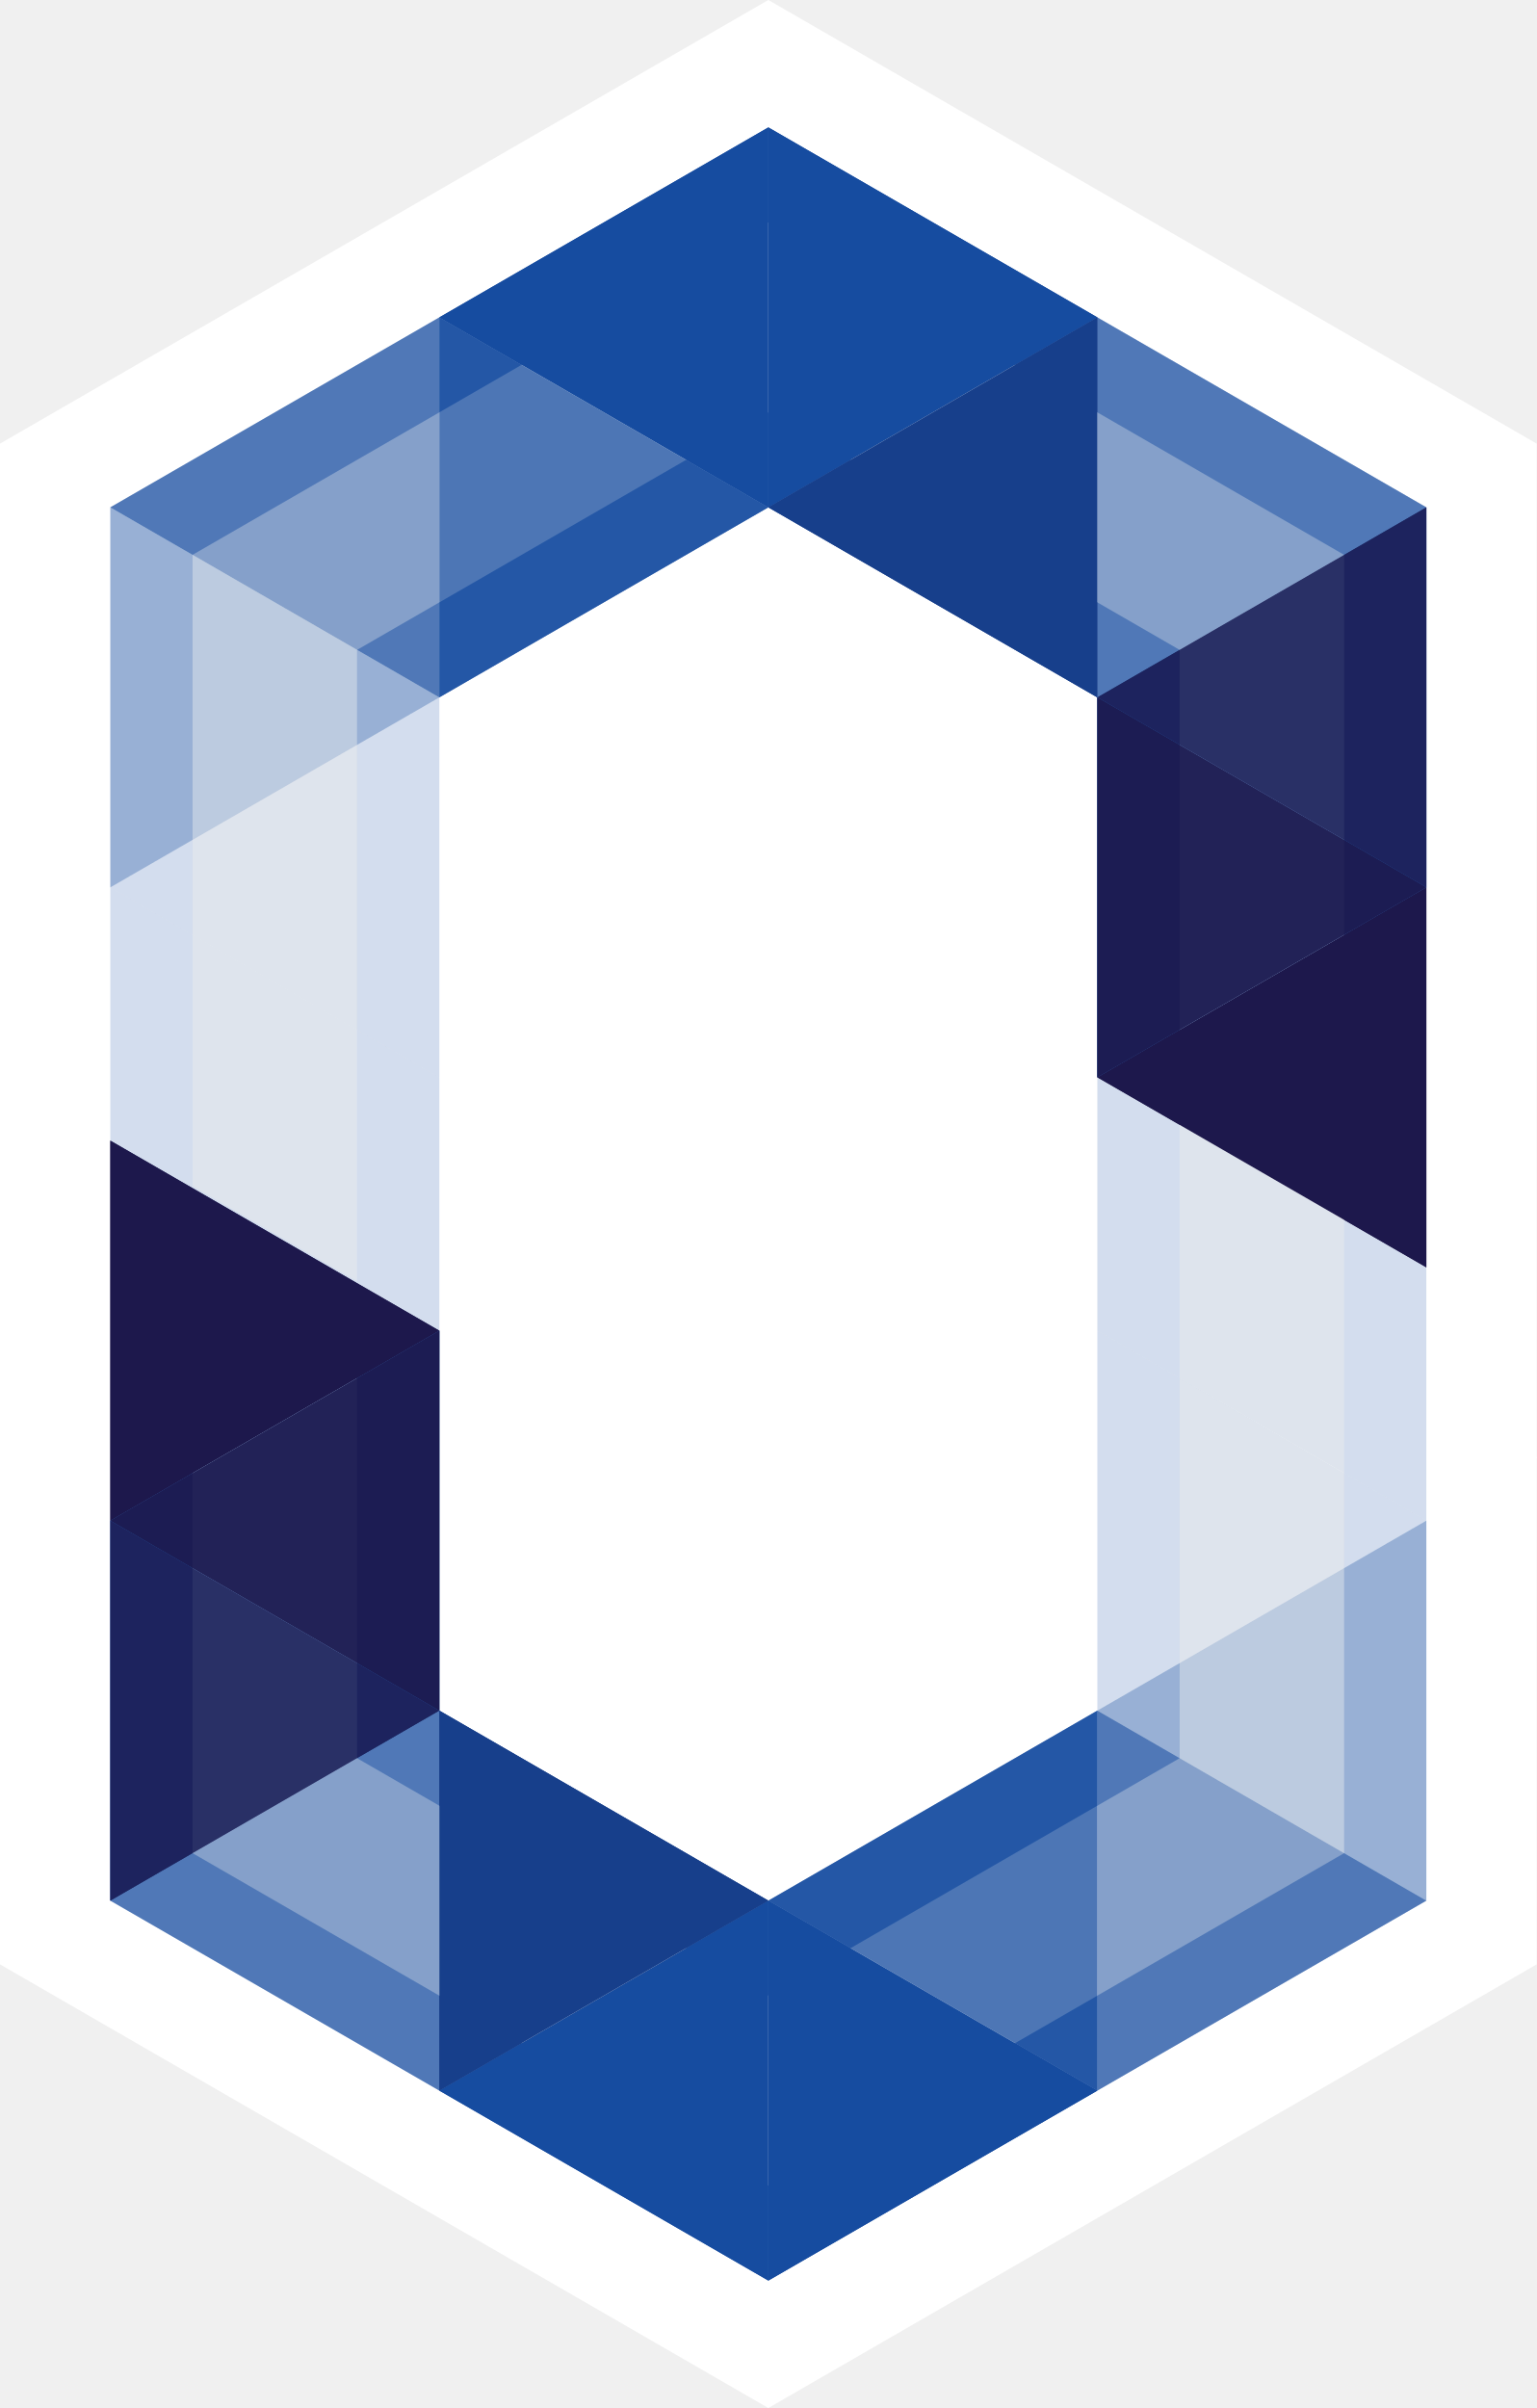
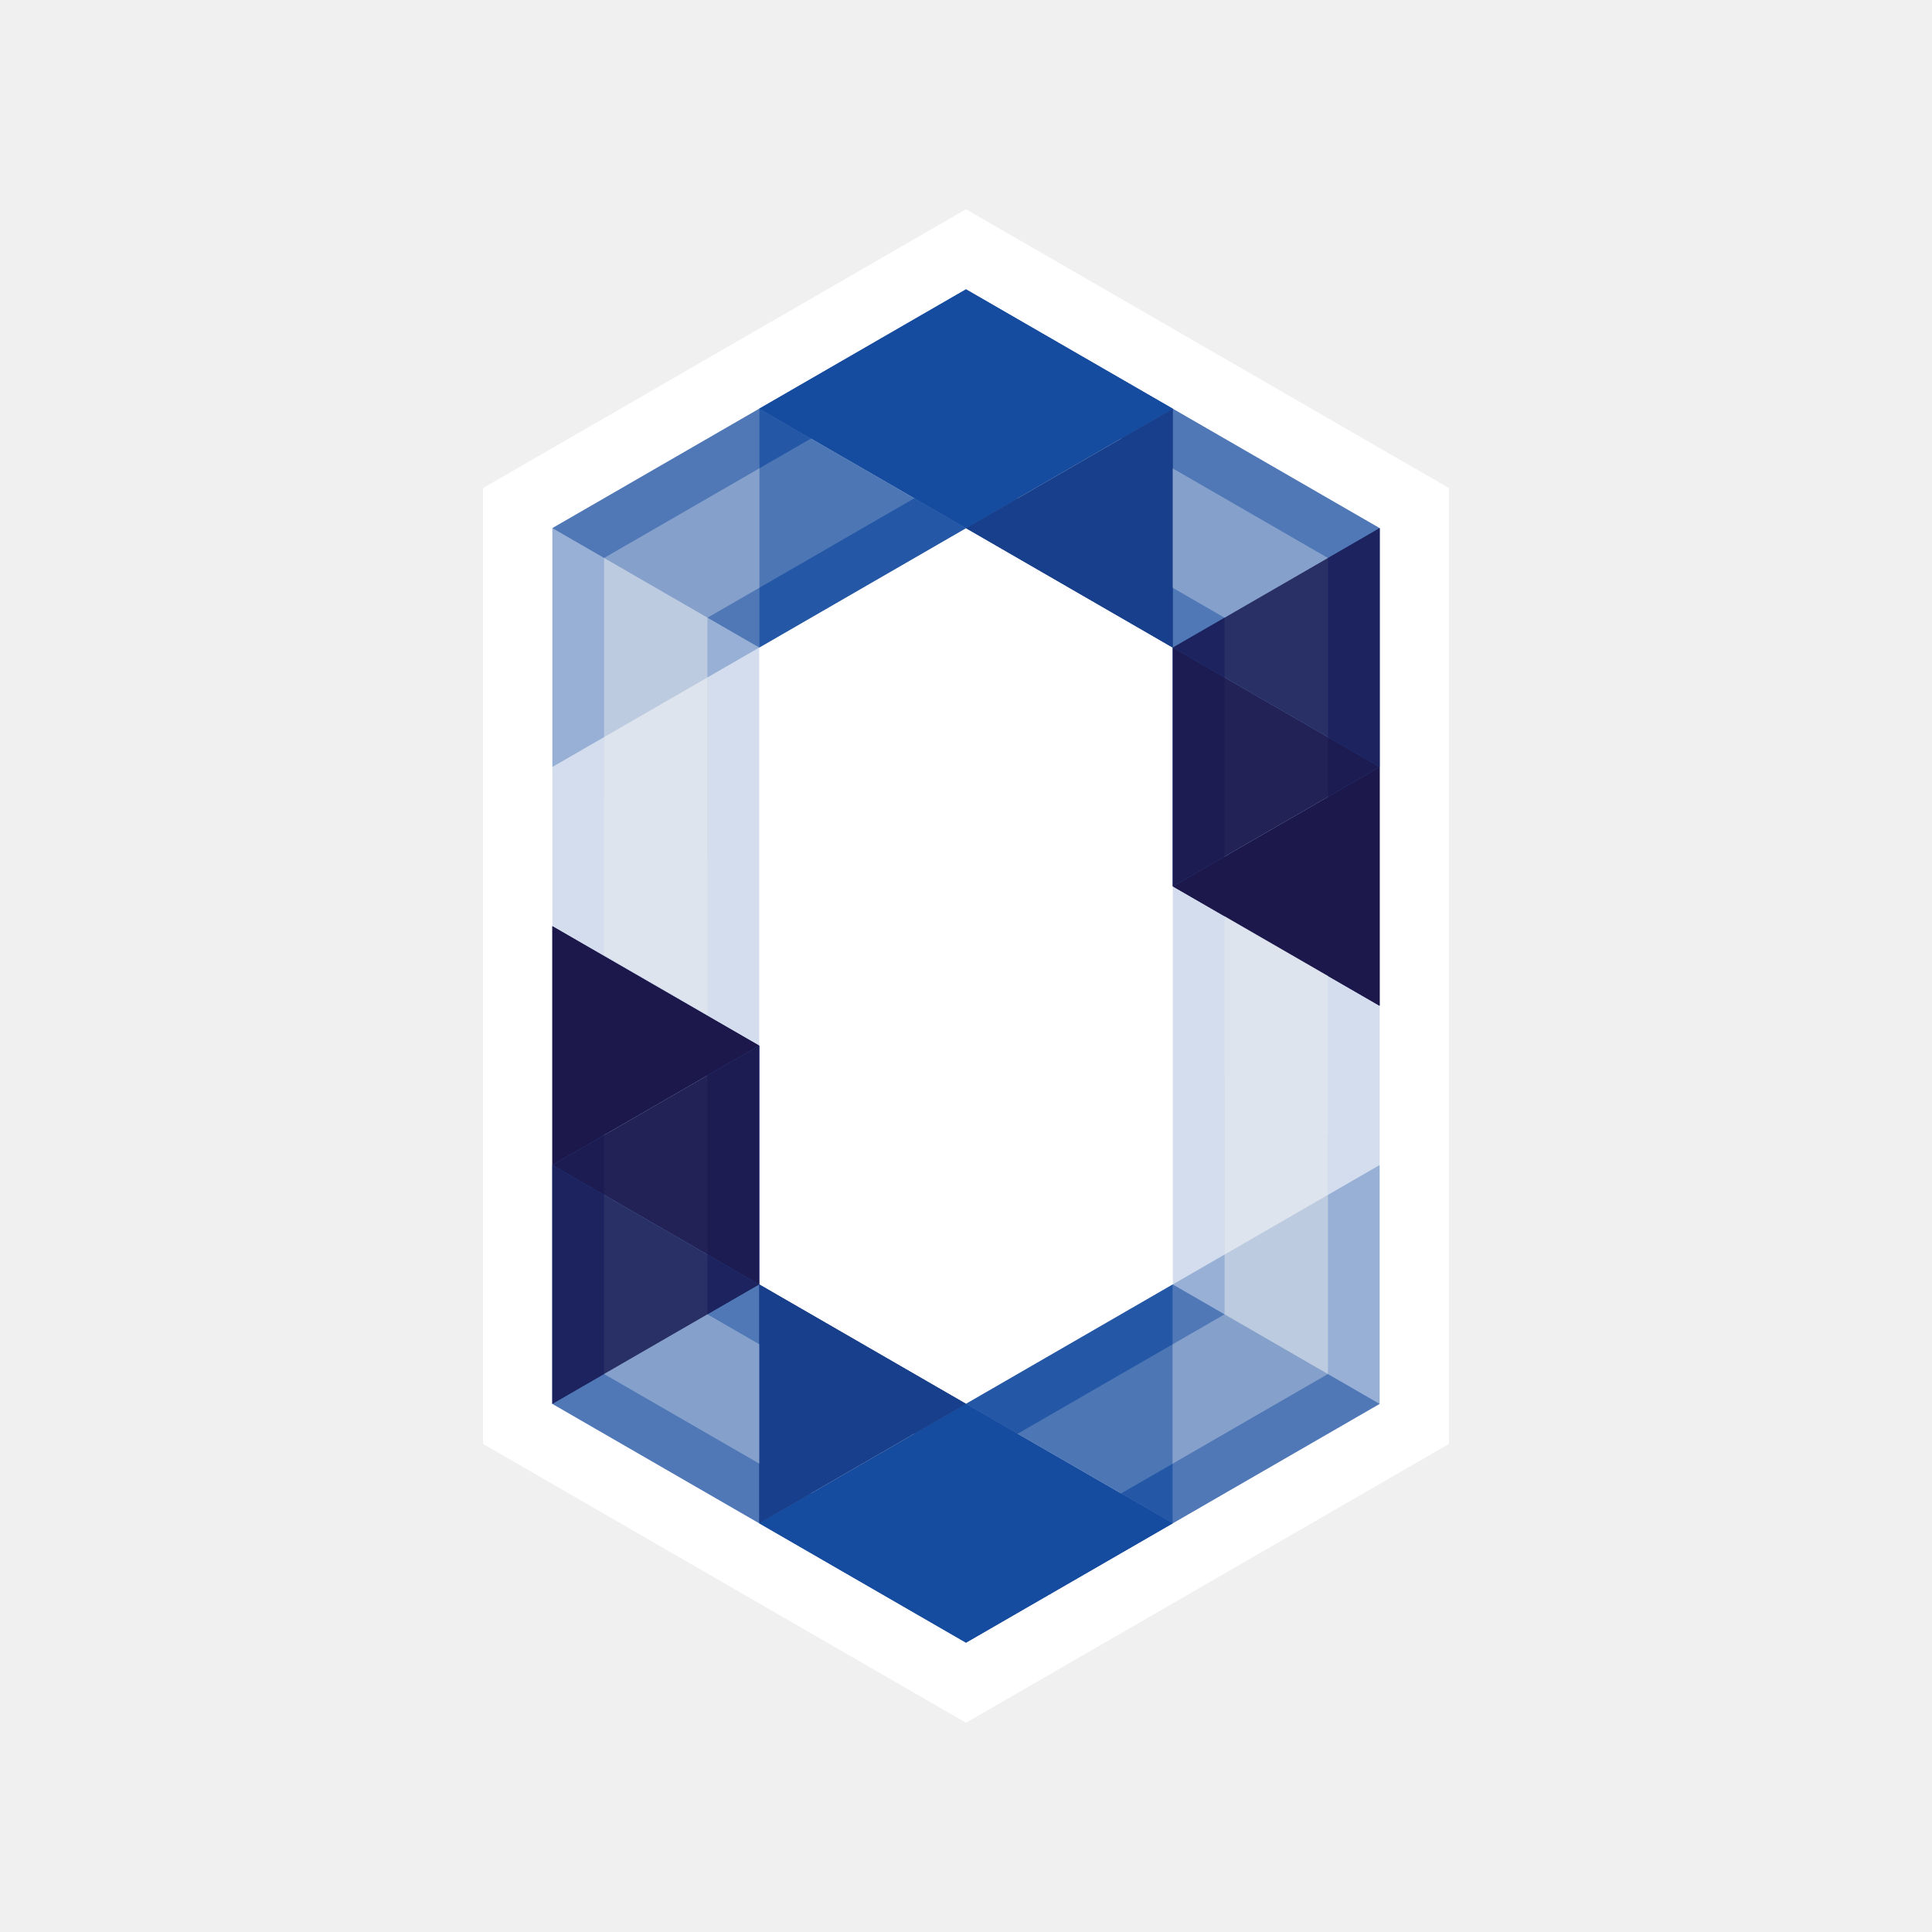
- <svg xmlns="http://www.w3.org/2000/svg" id="Layer_1" version="1.1" viewBox="0 0 200 313.35">
-   <defs>
-     <style>
+ <svg xmlns="http://www.w3.org/2000/svg" id="Layer_1" version="1.1" viewBox="0 0 400 400" width="400" height="400">
+   <defs id="defs1">
+     <style id="style1">
      .st0, .st1, .st2, .st3 {
        fill: #1d184c;
      }

      .st0, .st4 {
        opacity: .75;
      }

      .st5 {
        opacity: .5;
      }

      .st5, .st6, .st7, .st4, .st8, .st9, .st10, .st11 {
        fill: #164ca0;
      }

      .st12 {
        fill: #fff;
      }

      .st7 {
        fill-opacity: .75;
      }

      .st13 {
        fill: #f4f5f5;
      }

      .st2 {
        opacity: .25;
      }

      .st8 {
        fill-opacity: .5;
      }

      .st9 {
        opacity: .1;
      }

      .st10 {
        fill-opacity: .1;
      }

      .st11 {
        fill-opacity: .25;
      }

      .st3 {
        opacity: .9;
      }
    </style>
  </defs>
-   <rect class="st12" x="59.83" y="78.17" width="80.26" height="158.9" />
-   <g>
-     <g>
-       <polygon class="st12" points="142.82 222.6 100 247.33 57.18 222.6 57.18 173.16 14.36 148.43 14.36 197.88 14.36 247.33 57.18 272.05 100 296.77 142.82 272.05 185.64 247.33 185.64 197.88 185.64 197.88 142.82 173.16 142.82 222.6" />
-       <path class="st12" d="M100,313.35L0,255.62V123.57l71.53,41.3v49.45l28.47,16.43,28.47-16.43v-66.02l71.53,41.3v66.02l-100,57.73ZM28.71,239.04l71.29,41.16,71.29-41.16v-32.87l-14.11-8.15v32.87l-57.18,33.01-57.18-33.01v-49.45l-14.11-8.15v65.74Z" />
+   <rect class="st12" x="159.87" y="120.55" width="80.26" height="158.9" id="rect1" />
+   <g id="g71" transform="translate(100,43.325)">
+     <g id="g1">
+       <polygon class="st12" points="57.18,222.6 57.18,173.16 14.36,148.43 14.36,197.88 14.36,247.33 57.18,272.05 100,296.77 142.82,272.05 185.64,247.33 185.64,197.88 142.82,173.16 142.82,222.6 100,247.33 " id="polygon1" />
+       <path class="st12" d="M 100,313.35 0,255.62 V 123.57 l 71.53,41.3 v 49.45 L 100,230.75 128.47,214.32 V 148.3 L 200,189.6 v 66.02 z M 28.71,239.04 100,280.2 171.29,239.04 v -32.87 l -14.11,-8.15 v 32.87 L 100,263.9 42.82,230.89 v -49.45 l -14.11,-8.15 v 65.74 z" id="path1" />
    </g>
-     <polygon class="st13" points="174.94 241.15 100 284.41 25.06 241.15 25.06 166.98 46.47 179.34 46.47 228.79 100 259.69 153.53 228.79 153.53 179.34 174.94 191.73 174.94 241.15" />
-     <g>
-       <polygon class="st6" points="57.18 272.05 100 296.77 100 247.33 57.18 272.05" />
-       <polygon class="st6" points="142.82 272.05 100 247.33 100 296.77 142.82 272.05" />
-       <polygon class="st7" points="100 247.33 142.82 272.05 142.82 222.6 100 247.33" />
-       <polygon class="st8" points="185.64 247.33 142.82 222.6 142.82 272.05 185.64 247.33" />
-       <polygon class="st5" points="14.36 247.33 57.18 272.05 57.18 222.6 14.36 247.33" />
-       <g>
-         <polygon class="st6" points="100 247.33 57.18 222.6 57.18 272.05 100 247.33" />
-         <polygon class="st2" points="100 247.33 57.18 222.6 57.18 272.05 100 247.33" />
+     <polygon class="st13" points="100,259.69 153.53,228.79 153.53,179.34 174.94,191.73 174.94,241.15 100,284.41 25.06,241.15 25.06,166.98 46.47,179.34 46.47,228.79 " id="polygon2" />
+     <g id="g17">
+       <polygon class="st6" points="100,296.77 100,247.33 57.18,272.05 " id="polygon3" />
+       <polygon class="st6" points="100,247.33 100,296.77 142.82,272.05 " id="polygon4" />
+       <polygon class="st7" points="142.82,272.05 142.82,222.6 100,247.33 " id="polygon5" />
+       <polygon class="st8" points="142.82,222.6 142.82,272.05 185.64,247.33 " id="polygon6" />
+       <polygon class="st5" points="57.18,272.05 57.18,222.6 14.36,247.33 " id="polygon7" />
+       <g id="g9">
+         <polygon class="st6" points="57.18,222.6 57.18,272.05 100,247.33 " id="polygon8" />
+         <polygon class="st2" points="57.18,222.6 57.18,272.05 100,247.33 " id="polygon9" />
      </g>
-       <g>
-         <polygon class="st4" points="14.36 197.88 14.36 247.33 57.18 222.6 14.36 197.88" />
-         <polygon class="st0" points="14.36 197.88 14.36 247.33 57.18 222.6 14.36 197.88" />
+       <g id="g11">
+         <polygon class="st4" points="14.36,247.33 57.18,222.6 14.36,197.88 " id="polygon10" />
+         <polygon class="st0" points="14.36,247.33 57.18,222.6 14.36,197.88 " id="polygon11" />
      </g>
-       <polygon class="st1" points="14.36 148.43 14.36 197.88 57.18 173.16 14.36 148.43" />
-       <g>
-         <polygon class="st4" points="57.18 222.6 57.18 173.16 14.36 197.88 57.18 222.6" />
-         <polygon class="st3" points="57.18 222.6 57.18 173.16 14.36 197.88 57.18 222.6" />
+       <polygon class="st1" points="14.36,197.88 57.18,173.16 14.36,148.43 " id="polygon12" />
+       <g id="g14">
+         <polygon class="st4" points="57.18,173.16 14.36,197.88 57.18,222.6 " id="polygon13" />
+         <polygon class="st3" points="57.18,173.16 14.36,197.88 57.18,222.6 " id="polygon14" />
      </g>
-       <polygon class="st12" points="185.64 197.88 185.64 197.88 142.82 173.16 185.64 197.88" />
-       <polygon class="st11" points="185.64 247.33 185.64 197.88 142.82 222.6 185.64 247.33" />
-       <polygon class="st10" points="142.82 173.16 142.82 222.6 185.64 197.88 142.82 173.16" />
+       <polygon class="st12" points="142.82,173.16 185.64,197.88 " id="polygon15" />
+       <polygon class="st11" points="185.64,197.88 142.82,222.6 185.64,247.33 " id="polygon16" />
+       <polygon class="st10" points="142.82,222.6 185.64,197.88 142.82,173.16 " id="polygon17" />
    </g>
-     <polygon class="st13" points="174.94 241.15 100 284.41 25.06 241.15 25.06 166.98 46.47 179.34 46.47 228.79 100 259.69 153.53 228.79 153.53 179.34 174.94 191.73 174.94 241.15" />
-     <g>
-       <polygon class="st6" points="57.18 272.05 100 296.77 100 247.33 57.18 272.05" />
-       <polygon class="st6" points="142.82 272.05 100 247.33 100 296.77 142.82 272.05" />
-       <polygon class="st7" points="100 247.33 142.82 272.05 142.82 222.6 100 247.33" />
-       <polygon class="st8" points="185.64 247.33 142.82 222.6 142.82 272.05 185.64 247.33" />
-       <polygon class="st5" points="14.36 247.33 57.18 272.05 57.18 222.6 14.36 247.33" />
-       <g>
-         <polygon class="st6" points="100 247.33 57.18 222.6 57.18 272.05 100 247.33" />
-         <polygon class="st2" points="100 247.33 57.18 222.6 57.18 272.05 100 247.33" />
+     <polygon class="st13" points="100,259.69 153.53,228.79 153.53,179.34 174.94,191.73 174.94,241.15 100,284.41 25.06,241.15 25.06,166.98 46.47,179.34 46.47,228.79 " id="polygon18" />
+     <g id="g33">
+       <polygon class="st6" points="100,296.77 100,247.33 57.18,272.05 " id="polygon19" />
+       <polygon class="st6" points="100,247.33 100,296.77 142.82,272.05 " id="polygon20" />
+       <polygon class="st7" points="142.82,272.05 142.82,222.6 100,247.33 " id="polygon21" />
+       <polygon class="st8" points="142.82,222.6 142.82,272.05 185.64,247.33 " id="polygon22" />
+       <polygon class="st5" points="57.18,272.05 57.18,222.6 14.36,247.33 " id="polygon23" />
+       <g id="g25">
+         <polygon class="st6" points="57.18,222.6 57.18,272.05 100,247.33 " id="polygon24" />
+         <polygon class="st2" points="57.18,222.6 57.18,272.05 100,247.33 " id="polygon25" />
      </g>
-       <g>
-         <polygon class="st4" points="14.36 197.88 14.36 247.33 57.18 222.6 14.36 197.88" />
-         <polygon class="st0" points="14.36 197.88 14.36 247.33 57.18 222.6 14.36 197.88" />
+       <g id="g27">
+         <polygon class="st4" points="14.36,247.33 57.18,222.6 14.36,197.88 " id="polygon26" />
+         <polygon class="st0" points="14.36,247.33 57.18,222.6 14.36,197.88 " id="polygon27" />
      </g>
-       <polygon class="st1" points="14.36 148.43 14.36 197.88 57.18 173.16 14.36 148.43" />
-       <g>
-         <polygon class="st4" points="57.18 222.6 57.18 173.16 14.36 197.88 57.18 222.6" />
-         <polygon class="st3" points="57.18 222.6 57.18 173.16 14.36 197.88 57.18 222.6" />
+       <polygon class="st1" points="14.36,197.88 57.18,173.16 14.36,148.43 " id="polygon28" />
+       <g id="g30">
+         <polygon class="st4" points="57.18,173.16 14.36,197.88 57.18,222.6 " id="polygon29" />
+         <polygon class="st3" points="57.18,173.16 14.36,197.88 57.18,222.6 " id="polygon30" />
      </g>
-       <polygon class="st12" points="185.64 197.88 185.64 197.88 142.82 173.16 185.64 197.88" />
-       <polygon class="st11" points="185.64 247.33 185.64 197.88 142.82 222.6 185.64 247.33" />
-       <polygon class="st10" points="142.82 173.16 142.82 222.6 185.64 197.88 142.82 173.16" />
+       <polygon class="st12" points="142.82,173.16 185.64,197.88 " id="polygon31" />
+       <polygon class="st11" points="185.64,197.88 142.82,222.6 185.64,247.33 " id="polygon32" />
+       <polygon class="st10" points="142.82,222.6 185.64,197.88 142.82,173.16 " id="polygon33" />
    </g>
-     <g>
-       <polygon class="st12" points="57.18 90.75 100 66.02 142.82 90.75 142.82 140.19 185.64 164.92 185.64 115.47 185.64 66.02 142.82 41.3 100 16.58 57.18 41.3 14.36 66.02 14.36 115.47 14.36 115.47 57.18 140.19 57.18 90.75" />
-       <path class="st12" d="M200,189.78l-71.53-41.3v-49.45l-28.47-16.43-28.47,16.43v66.02L0,123.76V57.73L100,0l100,57.73v132.05ZM157.18,131.9l14.11,8.15v-65.74l-71.29-41.16L28.71,74.31v32.87l14.11,8.15v-32.87l57.18-33.01,57.18,33.01v49.45Z" />
+     <g id="g34">
+       <polygon class="st12" points="142.82,90.75 142.82,140.19 185.64,164.92 185.64,115.47 185.64,66.02 142.82,41.3 100,16.58 57.18,41.3 14.36,66.02 14.36,115.47 57.18,140.19 57.18,90.75 100,66.02 " id="polygon34" />
+       <path class="st12" d="m 200,189.78 -71.53,-41.3 V 99.03 L 100,82.6 71.53,99.03 v 66.02 L 0,123.76 V 57.73 L 100,0 200,57.73 Z m -42.82,-57.88 14.11,8.15 V 74.31 L 100,33.15 28.71,74.31 v 32.87 l 14.11,8.15 V 82.46 L 100,49.45 157.18,82.46 v 49.45 z" id="path34" />
    </g>
-     <polygon class="st13" points="25.06 72.2 100 28.94 174.94 72.2 174.94 146.37 153.53 134.01 153.53 84.57 100 53.66 46.47 84.57 46.47 134.01 25.06 121.62 25.06 72.2" />
-     <g>
-       <polygon class="st6" points="142.82 41.3 100 16.58 100 66.02 142.82 41.3" />
-       <polygon class="st6" points="57.18 41.3 100 66.02 100 16.58 57.18 41.3" />
-       <polygon class="st7" points="100 66.02 57.18 41.3 57.18 90.75 100 66.02" />
-       <polygon class="st8" points="14.36 66.02 57.18 90.75 57.18 41.3 14.36 66.02" />
-       <polygon class="st5" points="185.64 66.02 142.82 41.3 142.82 90.75 185.64 66.02" />
-       <g>
-         <polygon class="st6" points="100 66.02 142.82 90.75 142.82 41.3 100 66.02" />
-         <polygon class="st2" points="100 66.02 142.82 90.75 142.82 41.3 100 66.02" />
+     <polygon class="st13" points="100,53.66 46.47,84.57 46.47,134.01 25.06,121.62 25.06,72.2 100,28.94 174.94,72.2 174.94,146.37 153.53,134.01 153.53,84.57 " id="polygon35" />
+     <g id="g50">
+       <polygon class="st6" points="100,16.58 100,66.02 142.82,41.3 " id="polygon36" />
+       <polygon class="st6" points="100,66.02 100,16.58 57.18,41.3 " id="polygon37" />
+       <polygon class="st7" points="57.18,41.3 57.18,90.75 100,66.02 " id="polygon38" />
+       <polygon class="st8" points="57.18,90.75 57.18,41.3 14.36,66.02 " id="polygon39" />
+       <polygon class="st5" points="142.82,41.3 142.82,90.75 185.64,66.02 " id="polygon40" />
+       <g id="g42">
+         <polygon class="st6" points="142.82,90.75 142.82,41.3 100,66.02 " id="polygon41" />
+         <polygon class="st2" points="142.82,90.75 142.82,41.3 100,66.02 " id="polygon42" />
      </g>
-       <g>
-         <polygon class="st4" points="185.64 115.47 185.64 66.02 142.82 90.75 185.64 115.47" />
-         <polygon class="st0" points="185.64 115.47 185.64 66.02 142.82 90.75 185.64 115.47" />
+       <g id="g44">
+         <polygon class="st4" points="185.64,66.02 142.82,90.75 185.64,115.47 " id="polygon43" />
+         <polygon class="st0" points="185.64,66.02 142.82,90.75 185.64,115.47 " id="polygon44" />
      </g>
-       <polygon class="st1" points="185.64 164.92 185.64 115.47 142.82 140.19 185.64 164.92" />
-       <g>
-         <polygon class="st4" points="142.82 90.75 142.82 140.19 185.64 115.47 142.82 90.75" />
-         <polygon class="st3" points="142.82 90.75 142.82 140.19 185.64 115.47 142.82 90.75" />
+       <polygon class="st1" points="185.64,115.47 142.82,140.19 185.64,164.92 " id="polygon45" />
+       <g id="g47">
+         <polygon class="st4" points="142.82,140.19 185.64,115.47 142.82,90.75 " id="polygon46" />
+         <polygon class="st3" points="142.82,140.19 185.64,115.47 142.82,90.75 " id="polygon47" />
      </g>
-       <polygon class="st12" points="14.36 115.47 14.36 115.47 57.18 140.19 14.36 115.47" />
-       <polygon class="st11" points="14.36 66.02 14.36 115.47 57.18 90.75 14.36 66.02" />
-       <polygon class="st10" points="57.18 140.19 57.18 90.75 14.36 115.47 57.18 140.19" />
+       <polygon class="st12" points="57.18,140.19 14.36,115.47 " id="polygon48" />
+       <polygon class="st11" points="14.36,115.47 57.18,90.75 14.36,66.02 " id="polygon49" />
+       <polygon class="st10" points="57.18,90.75 14.36,115.47 57.18,140.19 " id="polygon50" />
    </g>
-     <polygon class="st9" points="14.36 115.47 14.36 148.43 57.18 173.16 57.18 140.19 14.36 115.47" />
-     <polygon class="st9" points="185.64 197.88 185.64 164.92 142.82 140.19 142.82 173.16 185.64 197.88" />
-     <polygon class="st13" points="25.06 72.2 100 28.94 174.94 72.2 174.94 191.73 153.53 179.34 153.53 84.57 100 53.66 46.47 84.57 46.47 166.74 25.06 154.35 25.06 72.2" />
-     <polygon class="st9" points="185.64 197.88 185.64 164.92 142.82 140.19 142.82 173.16 185.64 197.88" />
-     <polygon class="st9" points="14.36 115.47 14.36 148.43 57.18 173.16 57.18 140.19 14.36 115.47" />
-     <g>
-       <polygon class="st6" points="142.82 41.3 100 16.58 100 66.02 142.82 41.3" />
-       <polygon class="st6" points="57.18 41.3 100 66.02 100 16.58 57.18 41.3" />
-       <polygon class="st7" points="100 66.02 57.18 41.3 57.18 90.75 100 66.02" />
-       <polygon class="st8" points="14.36 66.02 57.18 90.75 57.18 41.3 14.36 66.02" />
-       <polygon class="st5" points="185.64 66.02 142.82 41.3 142.82 90.75 185.64 66.02" />
-       <g>
-         <polygon class="st6" points="100 66.02 142.82 90.75 142.82 41.3 100 66.02" />
-         <polygon class="st2" points="100 66.02 142.82 90.75 142.82 41.3 100 66.02" />
+     <polygon class="st9" points="14.36,115.47 14.36,148.43 57.18,173.16 57.18,140.19 " id="polygon51" />
+     <polygon class="st9" points="185.64,197.88 185.64,164.92 142.82,140.19 142.82,173.16 " id="polygon52" />
+     <polygon class="st13" points="100,53.66 46.47,84.57 46.47,166.74 25.06,154.35 25.06,72.2 100,28.94 174.94,72.2 174.94,191.73 153.53,179.34 153.53,84.57 " id="polygon53" />
+     <polygon class="st9" points="185.64,197.88 185.64,164.92 142.82,140.19 142.82,173.16 " id="polygon54" />
+     <polygon class="st9" points="14.36,115.47 14.36,148.43 57.18,173.16 57.18,140.19 " id="polygon55" />
+     <g id="g70">
+       <polygon class="st6" points="100,16.58 100,66.02 142.82,41.3 " id="polygon56" />
+       <polygon class="st6" points="100,66.02 100,16.58 57.18,41.3 " id="polygon57" />
+       <polygon class="st7" points="57.18,41.3 57.18,90.75 100,66.02 " id="polygon58" />
+       <polygon class="st8" points="57.18,90.75 57.18,41.3 14.36,66.02 " id="polygon59" />
+       <polygon class="st5" points="142.82,41.3 142.82,90.75 185.64,66.02 " id="polygon60" />
+       <g id="g62">
+         <polygon class="st6" points="142.82,90.75 142.82,41.3 100,66.02 " id="polygon61" />
+         <polygon class="st2" points="142.82,90.75 142.82,41.3 100,66.02 " id="polygon62" />
      </g>
-       <g>
-         <polygon class="st4" points="185.64 115.47 185.64 66.02 142.82 90.75 185.64 115.47" />
-         <polygon class="st0" points="185.64 115.47 185.64 66.02 142.82 90.75 185.64 115.47" />
+       <g id="g64">
+         <polygon class="st4" points="185.64,66.02 142.82,90.75 185.64,115.47 " id="polygon63" />
+         <polygon class="st0" points="185.64,66.02 142.82,90.75 185.64,115.47 " id="polygon64" />
      </g>
-       <polygon class="st1" points="185.64 164.92 185.64 115.47 142.82 140.19 185.64 164.92" />
-       <g>
-         <polygon class="st4" points="142.82 90.75 142.82 140.19 185.64 115.47 142.82 90.75" />
-         <polygon class="st3" points="142.82 90.75 142.82 140.19 185.64 115.47 142.82 90.75" />
+       <polygon class="st1" points="185.64,115.47 142.82,140.19 185.64,164.92 " id="polygon65" />
+       <g id="g67">
+         <polygon class="st4" points="142.82,140.19 185.64,115.47 142.82,90.75 " id="polygon66" />
+         <polygon class="st3" points="142.82,140.19 185.64,115.47 142.82,90.75 " id="polygon67" />
      </g>
-       <polygon class="st12" points="14.36 115.47 14.36 115.47 57.18 140.19 14.36 115.47" />
-       <polygon class="st11" points="14.36 66.02 14.36 115.47 57.18 90.75 14.36 66.02" />
-       <polygon class="st10" points="57.18 140.19 57.18 90.75 14.36 115.47 57.18 140.19" />
+       <polygon class="st12" points="57.18,140.19 14.36,115.47 " id="polygon68" />
+       <polygon class="st11" points="14.36,115.47 57.18,90.75 14.36,66.02 " id="polygon69" />
+       <polygon class="st10" points="57.18,90.75 14.36,115.47 57.18,140.19 " id="polygon70" />
    </g>
  </g>
</svg>
